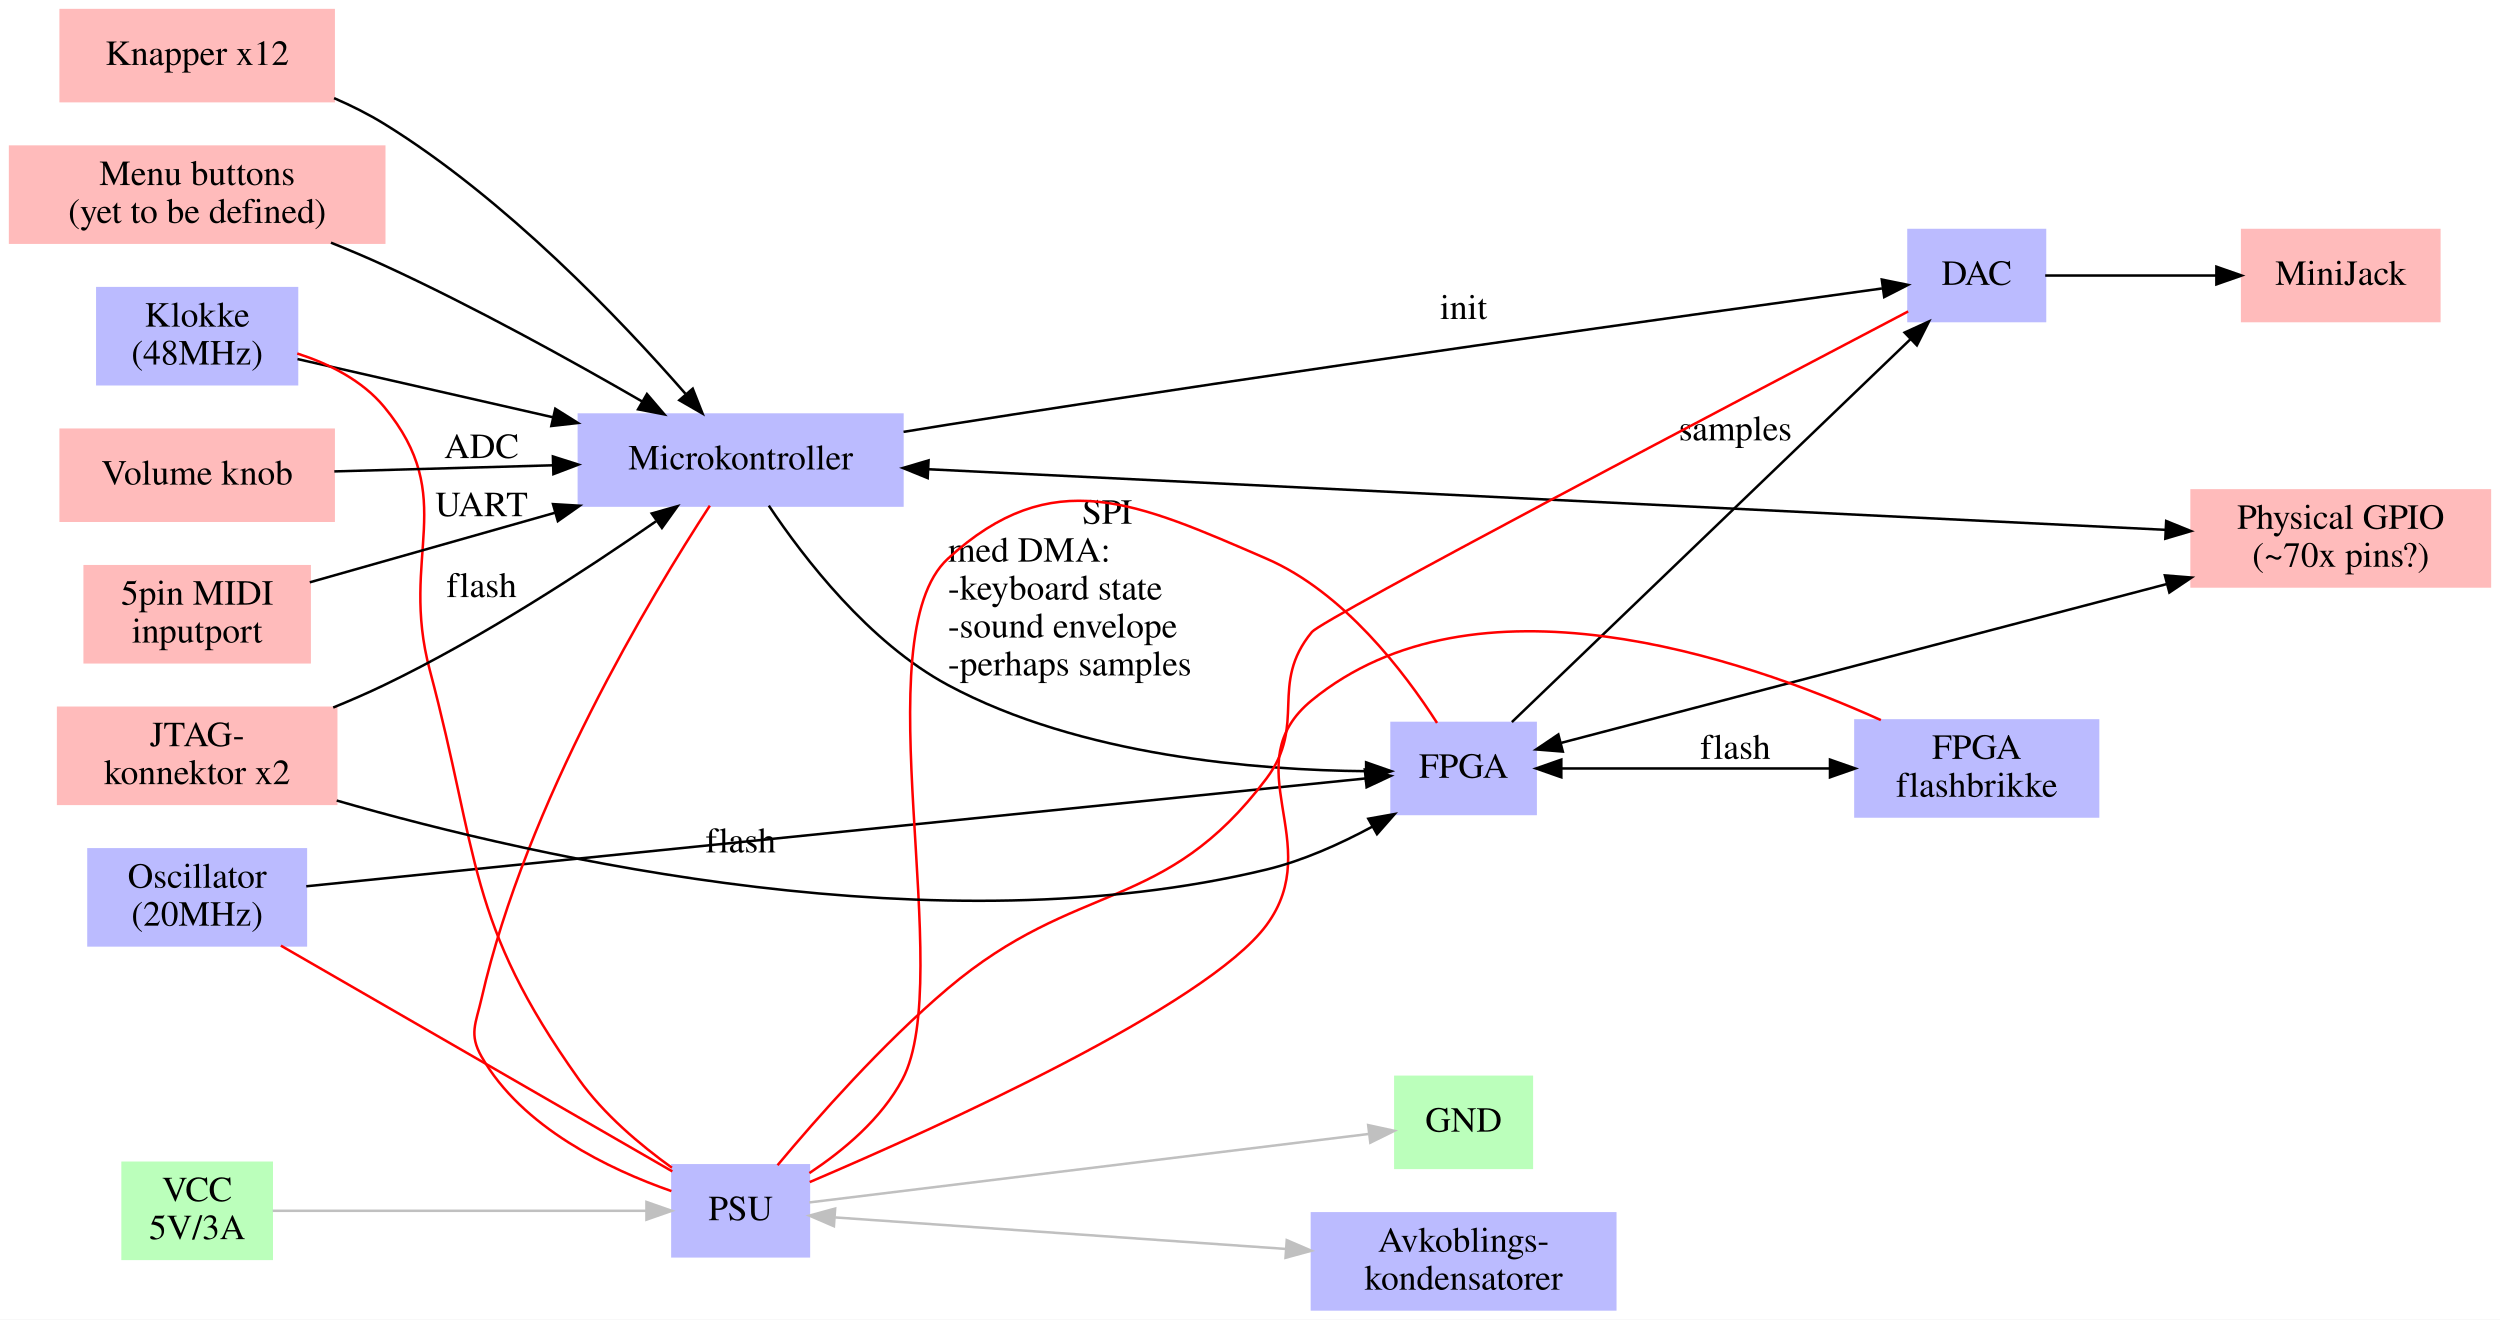
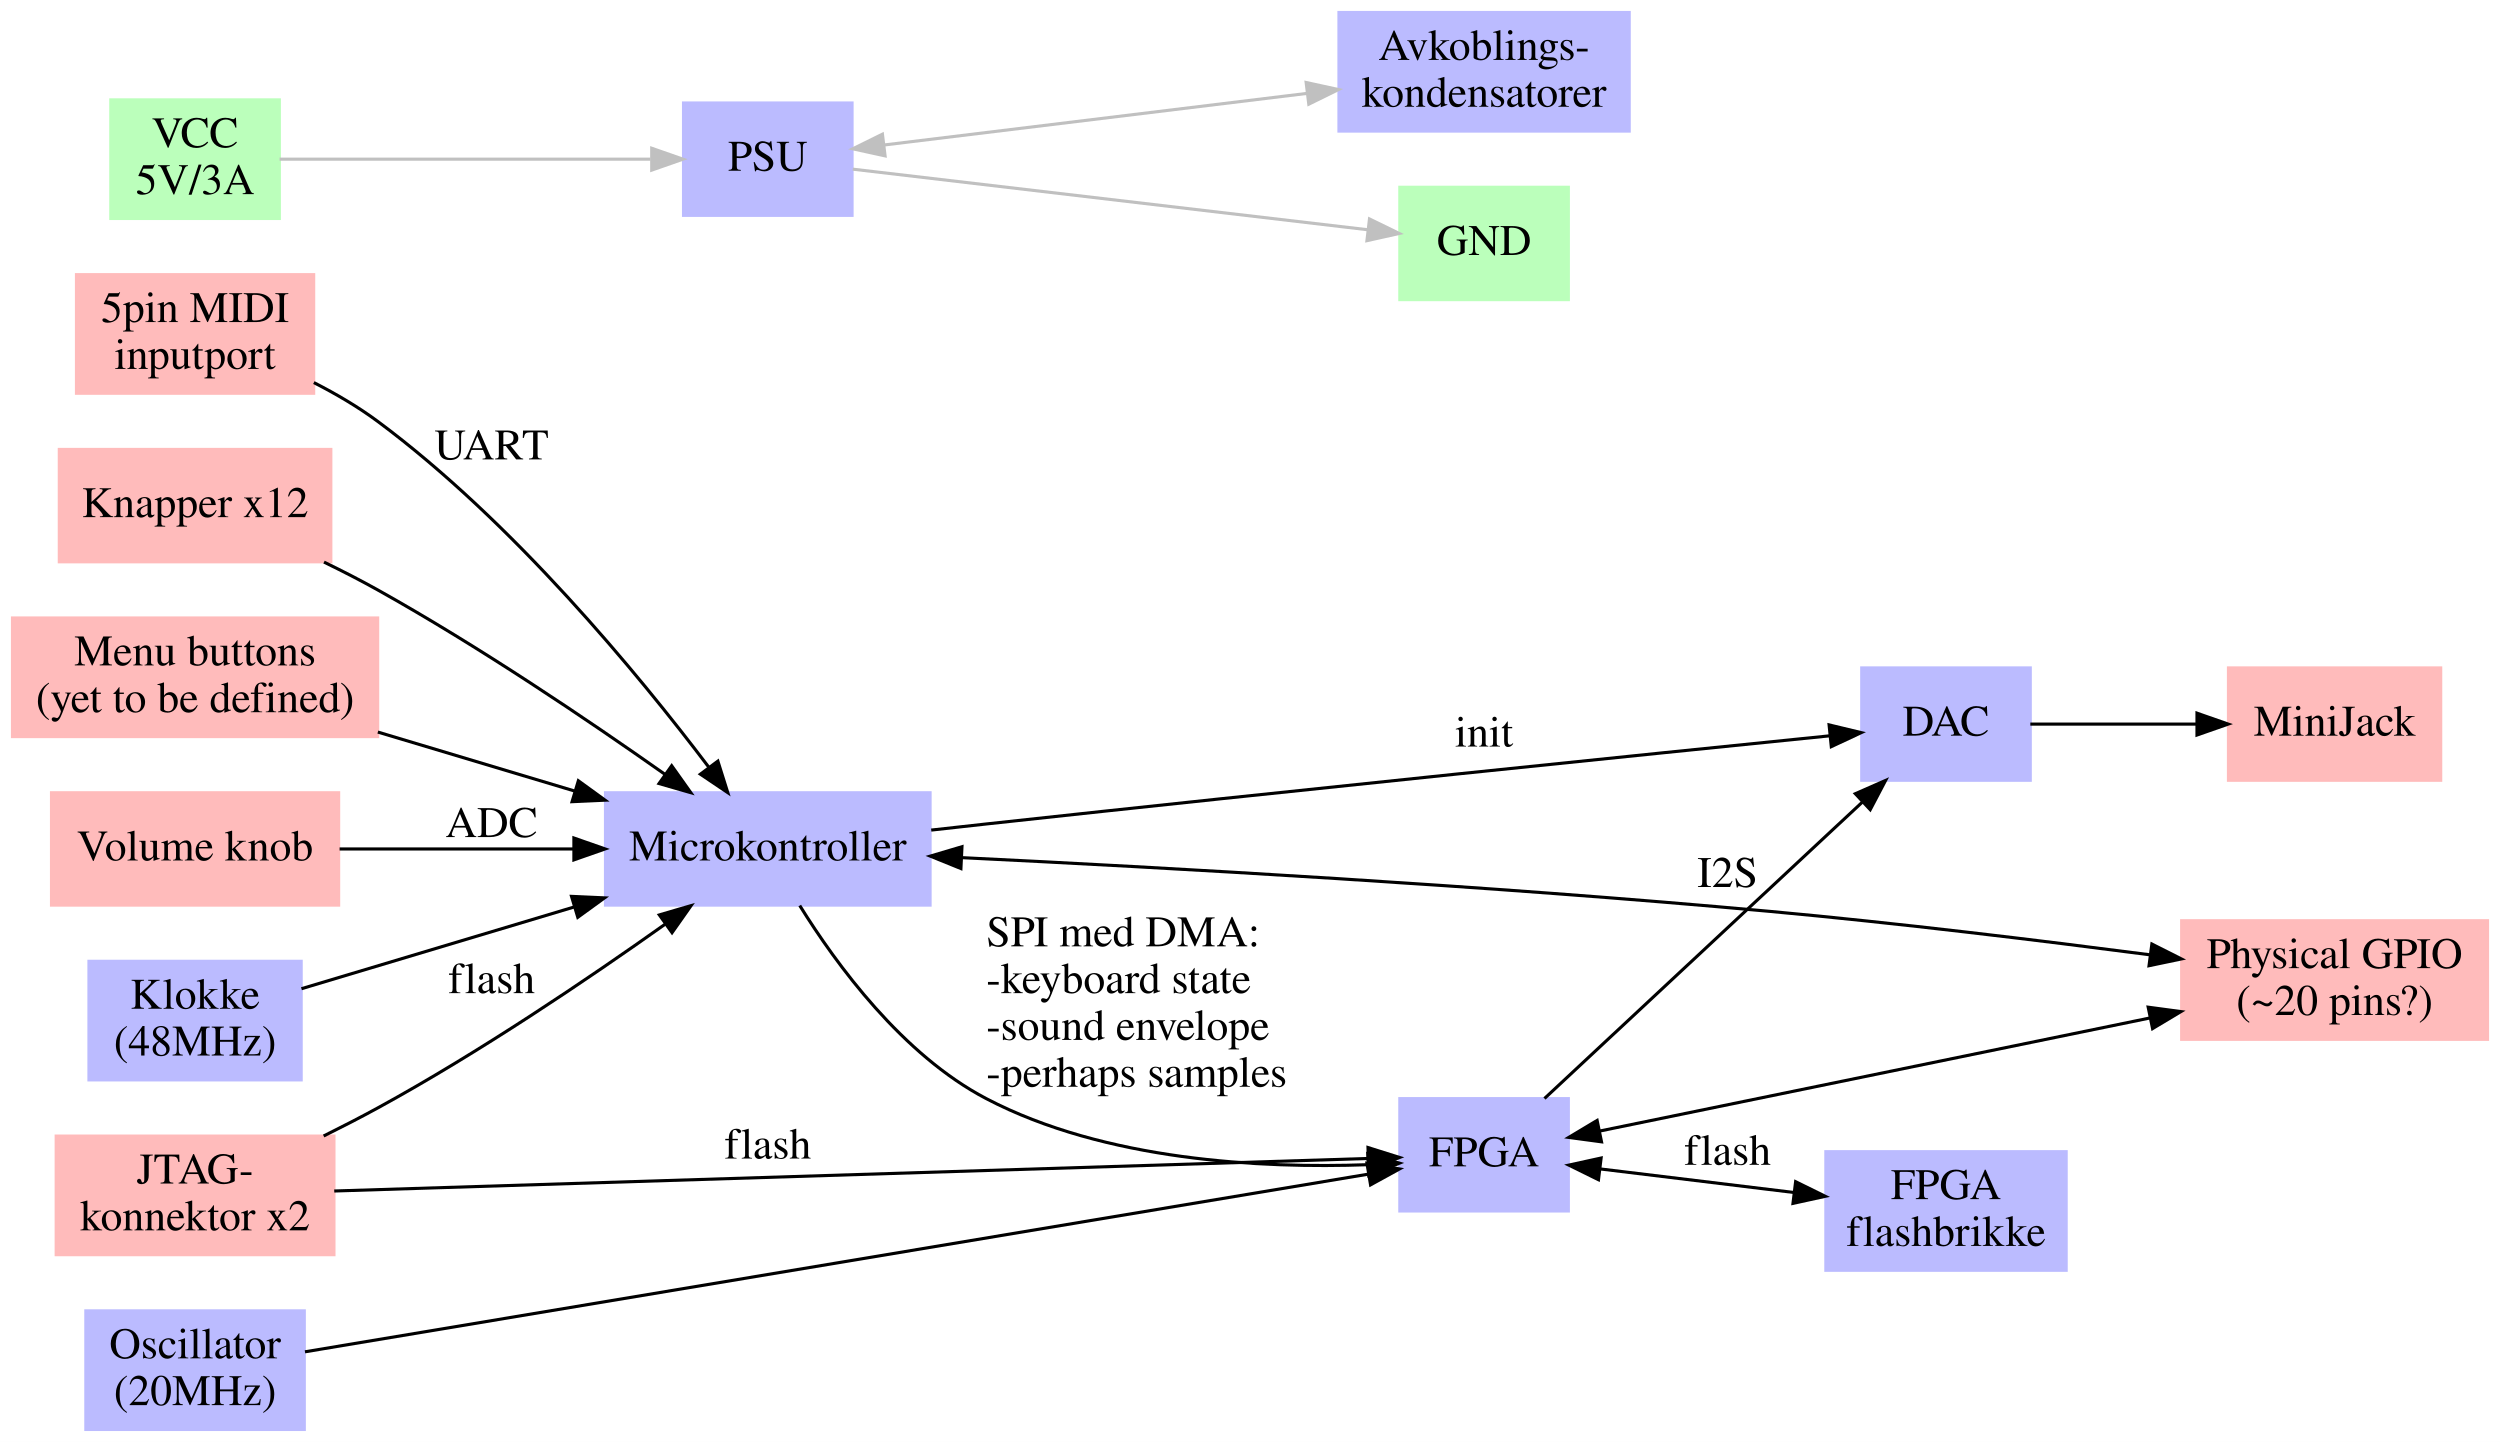
- <svg xmlns="http://www.w3.org/2000/svg" width="989pt" height="522pt" viewBox="0.00 0.00 989.00 522.00">
-   <g id="graph0" class="graph" transform="scale(1 1) rotate(0) translate(4 518)">
-     <polygon fill="#ffffff" stroke="transparent" points="-4,4 -4,-518 985,-518 985,4 -4,4" />
+ <svg xmlns="http://www.w3.org/2000/svg" width="801pt" height="462pt" viewBox="0.00 0.00 801.00 462.00">
+   <g id="graph0" class="graph" transform="scale(1 1) rotate(0) translate(4 458)">
+     <polygon fill="#ffffff" stroke="transparent" points="-4,4 -4,-458 797,-458 797,4 -4,4" />
    <g id="node1" class="node">
-       <polygon fill="#bbbbff" stroke="#bbbbff" points="805,-427 751,-427 751,-391 805,-391 805,-427" />
-       <text text-anchor="middle" x="778" y="-405.3" font-family="Times,serif" font-size="14.00" fill="#000000">DAC</text>
+       <polygon fill="#bbbbff" stroke="#bbbbff" points="646.5,-244 592.5,-244 592.5,-208 646.5,-208 646.5,-244" />
+       <text text-anchor="middle" x="619.5" y="-222.3" font-family="Times,serif" font-size="14.00" fill="#000000">DAC</text>
    </g>
    <g id="node15" class="node">
-       <polygon fill="#ffbbbb" stroke="#ffbbbb" points="961,-427 883,-427 883,-391 961,-391 961,-427" />
-       <text text-anchor="middle" x="922" y="-405.3" font-family="Times,serif" font-size="14.00" fill="#000000">MiniJack</text>
+       <polygon fill="#ffbbbb" stroke="#ffbbbb" points="778,-244 710,-244 710,-208 778,-208 778,-244" />
+       <text text-anchor="middle" x="744" y="-222.3" font-family="Times,serif" font-size="14.00" fill="#000000">MiniJack</text>
    </g>
    <g id="edge9" class="edge">
-       <path fill="none" stroke="#000000" d="M805.085,-409C824.09,-409 850.047,-409 872.676,-409" />
-       <polygon fill="#000000" stroke="#000000" points="872.802,-412.5 882.802,-409 872.801,-405.5 872.802,-412.5" />
+       <path fill="none" stroke="#000000" d="M646.515,-226C662.058,-226 681.972,-226 699.745,-226" />
+       <polygon fill="#000000" stroke="#000000" points="699.913,-229.5 709.913,-226 699.913,-222.5 699.913,-229.5" />
    </g>
    <g id="node2" class="node">
-       <polygon fill="#bbbbff" stroke="#bbbbff" points="603.5,-232 546.5,-232 546.5,-196 603.5,-196 603.5,-232" />
-       <text text-anchor="middle" x="575" y="-210.3" font-family="Times,serif" font-size="14.00" fill="#000000">FPGA</text>
+       <polygon fill="#bbbbff" stroke="#bbbbff" points="498.5,-106 444.5,-106 444.5,-70 498.5,-70 498.5,-106" />
+       <text text-anchor="middle" x="471.5" y="-84.3" font-family="Times,serif" font-size="14.00" fill="#000000">FPGA</text>
    </g>
    <g id="edge13" class="edge">
-       <path fill="none" stroke="#000000" d="M594.098,-232.345C630.614,-267.422 710.382,-344.047 751.827,-383.859" />
-       <polygon fill="#000000" stroke="#000000" points="749.465,-386.442 759.101,-390.846 754.314,-381.394 749.465,-386.442" />
-       <text text-anchor="middle" x="682.5" y="-343.8" font-family="Times,serif" font-size="14.00" fill="#000000">samples</text>
+       <path fill="none" stroke="#000000" d="M490.848,-106.041C516.886,-130.319 563.319,-173.615 592.704,-201.015" />
+       <polygon fill="#000000" stroke="#000000" points="590.446,-203.695 600.147,-207.954 595.22,-198.575 590.446,-203.695" />
+       <text text-anchor="middle" x="549.5" y="-173.8" font-family="Times,serif" font-size="14.00" fill="#000000">I2S</text>
    </g>
    <g id="node6" class="node">
-       <polygon fill="#bbbbff" stroke="#bbbbff" points="826,-233 730,-233 730,-195 826,-195 826,-233" />
-       <text text-anchor="middle" x="778" y="-217.8" font-family="Times,serif" font-size="14.00" fill="#000000">FPGA</text>
-       <text text-anchor="middle" x="778" y="-202.8" font-family="Times,serif" font-size="14.00" fill="#000000">flashbrikke</text>
+       <polygon fill="#bbbbff" stroke="#bbbbff" points="658,-89 581,-89 581,-51 658,-51 658,-89" />
+       <text text-anchor="middle" x="619.5" y="-73.8" font-family="Times,serif" font-size="14.00" fill="#000000">FPGA</text>
+       <text text-anchor="middle" x="619.5" y="-58.8" font-family="Times,serif" font-size="14.00" fill="#000000">flashbrikke</text>
    </g>
    <g id="edge10" class="edge">
-       <path fill="none" stroke="#000000" d="M613.839,-214C643.791,-214 685.7,-214 719.677,-214" />
-       <polygon fill="#000000" stroke="#000000" points="613.654,-210.5 603.654,-214 613.654,-217.5 613.654,-210.5" />
-       <polygon fill="#000000" stroke="#000000" points="719.944,-217.5 729.944,-214 719.944,-210.5 719.944,-217.5" />
-       <text text-anchor="middle" x="682.5" y="-217.8" font-family="Times,serif" font-size="14.00" fill="#000000">flash</text>
+       <path fill="none" stroke="#000000" d="M508.624,-83.485C527.465,-81.193 550.591,-78.381 570.839,-75.918" />
+       <polygon fill="#000000" stroke="#000000" points="508.15,-80.017 498.646,-84.698 508.995,-86.966 508.15,-80.017" />
+       <polygon fill="#000000" stroke="#000000" points="571.316,-79.386 580.82,-74.704 570.471,-72.437 571.316,-79.386" />
+       <text text-anchor="middle" x="549.5" y="-84.8" font-family="Times,serif" font-size="14.00" fill="#000000">flash</text>
    </g>
    <g id="node14" class="node">
-       <polygon fill="#ffbbbb" stroke="#ffbbbb" points="981,-324 863,-324 863,-286 981,-286 981,-324" />
-       <text text-anchor="middle" x="922" y="-308.8" font-family="Times,serif" font-size="14.00" fill="#000000">Physical GPIO</text>
-       <text text-anchor="middle" x="922" y="-293.8" font-family="Times,serif" font-size="14.00" fill="#000000">(~70x pins?)</text>
+       <polygon fill="#ffbbbb" stroke="#ffbbbb" points="793,-163 695,-163 695,-125 793,-125 793,-163" />
+       <text text-anchor="middle" x="744" y="-147.8" font-family="Times,serif" font-size="14.00" fill="#000000">Physical GPIO</text>
+       <text text-anchor="middle" x="744" y="-132.8" font-family="Times,serif" font-size="14.00" fill="#000000">(~20 pins?)</text>
    </g>
    <g id="edge8" class="edge">
-       <path fill="none" stroke="#000000" d="M613.603,-224.124C671.411,-239.284 781.334,-268.111 853.121,-286.937" />
-       <polygon fill="#000000" stroke="#000000" points="614.253,-220.676 603.692,-221.524 612.477,-227.447 614.253,-220.676" />
-       <polygon fill="#000000" stroke="#000000" points="852.427,-290.373 862.988,-289.524 854.203,-283.602 852.427,-290.373" />
+       <path fill="none" stroke="#000000" d="M508.634,-95.631C553.954,-104.945 631.153,-120.809 684.725,-131.819" />
+       <polygon fill="#000000" stroke="#000000" points="509.125,-92.159 498.625,-93.574 507.715,-99.016 509.125,-92.159" />
+       <polygon fill="#000000" stroke="#000000" points="684.273,-135.299 694.773,-133.884 685.682,-128.442 684.273,-135.299" />
    </g>
    <g id="node3" class="node">
-       <polygon fill="#bbbbff" stroke="#bbbbff" points="353,-354 225,-354 225,-318 353,-318 353,-354" />
-       <text text-anchor="middle" x="289" y="-332.3" font-family="Times,serif" font-size="14.00" fill="#000000">Microkontroller</text>
+       <polygon fill="#bbbbff" stroke="#bbbbff" points="294,-204 190,-204 190,-168 294,-168 294,-204" />
+       <text text-anchor="middle" x="242" y="-182.3" font-family="Times,serif" font-size="14.00" fill="#000000">Microkontroller</text>
    </g>
    <g id="edge12" class="edge">
-       <path fill="none" stroke="#000000" d="M353.433,-347.158C359.369,-348.139 365.294,-349.099 371,-350 506.841,-371.439 668.67,-394.016 740.483,-403.883" />
-       <polygon fill="#000000" stroke="#000000" points="740.432,-407.408 750.815,-405.3 741.383,-400.473 740.432,-407.408" />
-       <text text-anchor="middle" x="575" y="-391.8" font-family="Times,serif" font-size="14.00" fill="#000000">init</text>
+       <path fill="none" stroke="#000000" d="M294.36,-192.042C300.309,-192.712 306.285,-193.376 312,-194 409.447,-204.638 524.358,-216.384 582.219,-222.243" />
+       <polygon fill="#000000" stroke="#000000" points="582.04,-225.743 592.342,-223.267 582.745,-218.778 582.04,-225.743" />
+       <text text-anchor="middle" x="471.5" y="-218.8" font-family="Times,serif" font-size="14.00" fill="#000000">init</text>
    </g>
    <g id="edge11" class="edge">
-       <path fill="none" stroke="#000000" d="M300.139,-317.976C314.008,-297.216 339.727,-263.815 371,-247 423.399,-218.825 493.512,-213.305 536.403,-212.912" />
-       <polygon fill="#000000" stroke="#000000" points="536.433,-216.412 546.432,-212.909 536.431,-209.412 536.433,-216.412" />
-       <text text-anchor="middle" x="434" y="-310.8" font-family="Times,serif" font-size="14.00" fill="#000000">SPI</text>
-       <text text-anchor="start" x="371" y="-295.8" font-family="Times,serif" font-size="14.00" fill="#000000">med DMA:</text>
-       <text text-anchor="start" x="371" y="-280.8" font-family="Times,serif" font-size="14.00" fill="#000000">-keyboard state</text>
-       <text text-anchor="start" x="371" y="-265.8" font-family="Times,serif" font-size="14.00" fill="#000000">-sound envelope</text>
-       <text text-anchor="start" x="371" y="-250.8" font-family="Times,serif" font-size="14.00" fill="#000000">-perhaps samples</text>
+       <path fill="none" stroke="#000000" d="M252.234,-167.868C263.998,-148.919 285.184,-120.035 312,-106 350.096,-86.061 400.214,-83.619 434.021,-84.825" />
+       <polygon fill="#000000" stroke="#000000" points="434.231,-88.339 444.388,-85.327 434.569,-81.347 434.231,-88.339" />
+       <text text-anchor="start" x="312" y="-154.8" font-family="Times,serif" font-size="14.00" fill="#000000">SPI med DMA:</text>
+       <text text-anchor="start" x="312" y="-139.8" font-family="Times,serif" font-size="14.00" fill="#000000">-keyboard state</text>
+       <text text-anchor="start" x="312" y="-124.8" font-family="Times,serif" font-size="14.00" fill="#000000">-sound envelope</text>
+       <text text-anchor="start" x="312" y="-109.8" font-family="Times,serif" font-size="14.00" fill="#000000">-perhaps samples</text>
    </g>
    <g id="edge7" class="edge">
-       <path fill="none" stroke="#000000" d="M363.208,-332.366C486.635,-326.321 732.393,-314.286 852.574,-308.4" />
-       <polygon fill="#000000" stroke="#000000" points="362.996,-328.872 353.179,-332.857 363.338,-335.863 362.996,-328.872" />
-       <polygon fill="#000000" stroke="#000000" points="852.94,-311.886 862.757,-307.901 852.597,-304.895 852.94,-311.886" />
+       <path fill="none" stroke="#000000" d="M304.095,-183.214C368.815,-180.056 473.143,-174.253 563,-166 603.74,-162.258 649.477,-156.687 684.782,-152.088" />
+       <polygon fill="#000000" stroke="#000000" points="303.876,-179.72 294.056,-183.698 304.213,-186.712 303.876,-179.72" />
+       <polygon fill="#000000" stroke="#000000" points="685.458,-155.529 694.918,-150.757 684.547,-148.589 685.458,-155.529" />
    </g>
    <g id="node4" class="node">
-       <polygon fill="#bbbbff" stroke="#bbbbff" points="113.5,-404 34.5,-404 34.5,-366 113.5,-366 113.5,-404" />
-       <text text-anchor="middle" x="74" y="-388.8" font-family="Times,serif" font-size="14.00" fill="#000000">Klokke</text>
-       <text text-anchor="middle" x="74" y="-373.8" font-family="Times,serif" font-size="14.00" fill="#000000">(48MHz)</text>
+       <polygon fill="#bbbbff" stroke="#bbbbff" points="92.5,-150 24.5,-150 24.5,-112 92.5,-112 92.5,-150" />
+       <text text-anchor="middle" x="58.5" y="-134.8" font-family="Times,serif" font-size="14.00" fill="#000000">Klokke</text>
+       <text text-anchor="middle" x="58.5" y="-119.8" font-family="Times,serif" font-size="14.00" fill="#000000">(48MHz)</text>
    </g>
    <g id="edge14" class="edge">
-       <path fill="none" stroke="#000000" d="M113.685,-375.955C141.956,-369.512 180.803,-360.659 214.745,-352.923" />
-       <polygon fill="#000000" stroke="#000000" points="215.666,-356.303 224.639,-350.668 214.111,-349.478 215.666,-356.303" />
+       <path fill="none" stroke="#000000" d="M92.585,-141.216C117.075,-148.557 150.784,-158.66 179.987,-167.413" />
+       <polygon fill="#000000" stroke="#000000" points="179.113,-170.805 189.697,-170.323 181.123,-164.1 179.113,-170.805" />
    </g>
    <g id="node5" class="node">
-       <polygon fill="#bbbbff" stroke="#bbbbff" points="117,-182 31,-182 31,-144 117,-144 117,-182" />
-       <text text-anchor="middle" x="74" y="-166.8" font-family="Times,serif" font-size="14.00" fill="#000000">Oscillator</text>
-       <text text-anchor="middle" x="74" y="-151.8" font-family="Times,serif" font-size="14.00" fill="#000000">(20MHz)</text>
+       <polygon fill="#bbbbff" stroke="#bbbbff" points="93.5,-38 23.5,-38 23.5,0 93.5,0 93.5,-38" />
+       <text text-anchor="middle" x="58.5" y="-22.8" font-family="Times,serif" font-size="14.00" fill="#000000">Oscillator</text>
+       <text text-anchor="middle" x="58.5" y="-7.8" font-family="Times,serif" font-size="14.00" fill="#000000">(20MHz)</text>
    </g>
    <g id="edge15" class="edge">
-       <path fill="none" stroke="#000000" d="M117.149,-167.392C213.366,-177.187 444.236,-200.689 536.221,-210.052" />
-       <polygon fill="#000000" stroke="#000000" points="535.918,-213.54 546.221,-211.07 536.627,-206.576 535.918,-213.54" />
+       <path fill="none" stroke="#000000" d="M93.712,-24.883C171.094,-37.811 355.35,-68.595 434.42,-81.805" />
+       <polygon fill="#000000" stroke="#000000" points="433.974,-85.279 444.414,-83.475 435.128,-78.375 433.974,-85.279" />
    </g>
    <g id="node7" class="node">
-       <polygon fill="#bbbbff" stroke="#bbbbff" points="316,-57 262,-57 262,-21 316,-21 316,-57" />
-       <text text-anchor="middle" x="289" y="-35.3" font-family="Times,serif" font-size="14.00" fill="#000000">PSU</text>
+       <polygon fill="#bbbbff" stroke="#bbbbff" points="269,-425 215,-425 215,-389 269,-389 269,-425" />
+       <text text-anchor="middle" x="242" y="-403.3" font-family="Times,serif" font-size="14.00" fill="#000000">PSU</text>
+     </g>
+     <g id="node8" class="node">
+       <polygon fill="#bbbbff" stroke="#bbbbff" points="518,-454 425,-454 425,-416 518,-416 518,-454" />
+       <text text-anchor="middle" x="471.5" y="-438.8" font-family="Times,serif" font-size="14.00" fill="#000000">Avkoblings-</text>
+       <text text-anchor="middle" x="471.5" y="-423.8" font-family="Times,serif" font-size="14.00" fill="#000000">kondensatorer</text>
    </g>
    <g id="edge16" class="edge">
-       <path fill="none" stroke="#ff0000" d="M303.597,-57.049C319.187,-75.725 345.16,-105.165 371,-127 422.22,-170.281 456.705,-156.398 497,-210 513.218,-231.575 497.824,-247.18 515,-268 519.214,-273.108 684.523,-360.031 750.863,-394.797" />
+       <path fill="none" stroke="#c0c0c0" d="M279.283,-411.549C315.957,-416.023 372.434,-422.913 414.695,-428.07" />
+       <polygon fill="#c0c0c0" stroke="#c0c0c0" points="279.578,-408.059 269.228,-410.322 278.73,-415.007 279.578,-408.059" />
+       <polygon fill="#c0c0c0" stroke="#c0c0c0" points="414.489,-431.57 424.839,-429.307 415.337,-424.622 414.489,-431.57" />
+     </g>
+     <g id="node17" class="node">
+       <polygon fill="#bbffbb" stroke="#bbffbb" points="498.5,-398 444.5,-398 444.5,-362 498.5,-362 498.5,-398" />
+       <text text-anchor="middle" x="471.5" y="-376.3" font-family="Times,serif" font-size="14.00" fill="#000000">GND</text>
+     </g>
+     <g id="edge18" class="edge">
+       <path fill="none" stroke="#c0c0c0" d="M269.228,-403.797C310.205,-398.976 387.843,-389.842 434.101,-384.4" />
+       <polygon fill="#c0c0c0" stroke="#c0c0c0" points="434.785,-387.844 444.308,-383.199 433.967,-380.892 434.785,-387.844" />
+     </g>
+     <g id="node9" class="node">
+       <polygon fill="#ffbbbb" stroke="#ffbbbb" points="103,-94 14,-94 14,-56 103,-56 103,-94" />
+       <text text-anchor="middle" x="58.5" y="-78.8" font-family="Times,serif" font-size="14.00" fill="#000000">JTAG-</text>
+       <text text-anchor="middle" x="58.5" y="-63.8" font-family="Times,serif" font-size="14.00" fill="#000000">konnektor x2</text>
+     </g>
+     <g id="edge2" class="edge">
+       <path fill="none" stroke="#000000" d="M103.091,-76.404C185.065,-78.984 358.266,-84.436 434.34,-86.83" />
+       <polygon fill="#000000" stroke="#000000" points="434.305,-90.331 444.41,-87.147 434.525,-83.334 434.305,-90.331" />
+       <text text-anchor="middle" x="242" y="-86.8" font-family="Times,serif" font-size="14.00" fill="#000000">flash</text>
+     </g>
+     <g id="edge1" class="edge">
+       <path fill="none" stroke="#000000" d="M99.695,-94.031C105.555,-96.936 111.467,-99.977 117,-103 149.514,-120.764 184.484,-144.41 209.145,-161.918" />
+       <polygon fill="#000000" stroke="#000000" points="207.247,-164.863 217.417,-167.835 211.32,-159.17 207.247,-164.863" />
+       <text text-anchor="middle" x="153.5" y="-139.8" font-family="Times,serif" font-size="14.00" fill="#000000">flash</text>
+     </g>
+     <g id="node10" class="node">
+       <polygon fill="#ffbbbb" stroke="#ffbbbb" points="96.5,-370 20.5,-370 20.5,-332 96.5,-332 96.5,-370" />
+       <text text-anchor="middle" x="58.5" y="-354.8" font-family="Times,serif" font-size="14.00" fill="#000000">5pin MIDI</text>
+       <text text-anchor="middle" x="58.5" y="-339.8" font-family="Times,serif" font-size="14.00" fill="#000000">inputport</text>
+     </g>
+     <g id="edge3" class="edge">
+       <path fill="none" stroke="#000000" d="M96.557,-335.421C103.638,-331.801 110.763,-327.632 117,-323 160.288,-290.851 200.433,-242.136 223.023,-212.287" />
+       <polygon fill="#000000" stroke="#000000" points="226.007,-214.14 229.185,-204.033 220.398,-209.952 226.007,-214.14" />
+       <text text-anchor="middle" x="153.5" y="-310.8" font-family="Times,serif" font-size="14.00" fill="#000000">UART</text>
+     </g>
+     <g id="node11" class="node">
+       <polygon fill="#ffbbbb" stroke="#ffbbbb" points="102,-314 15,-314 15,-278 102,-278 102,-314" />
+       <text text-anchor="middle" x="58.5" y="-292.3" font-family="Times,serif" font-size="14.00" fill="#000000">Knapper x12</text>
+     </g>
+     <g id="edge4" class="edge">
+       <path fill="none" stroke="#000000" d="M99.812,-277.903C105.655,-275.064 111.531,-272.054 117,-269 149.349,-250.936 184.337,-227.324 209.047,-209.905" />
+       <polygon fill="#000000" stroke="#000000" points="211.208,-212.663 217.337,-204.021 207.156,-206.954 211.208,-212.663" />
+     </g>
+     <g id="node12" class="node">
+       <polygon fill="#ffbbbb" stroke="#ffbbbb" points="117,-260 0,-260 0,-222 117,-222 117,-260" />
+       <text text-anchor="middle" x="58.5" y="-244.8" font-family="Times,serif" font-size="14.00" fill="#000000">Menu buttons</text>
+       <text text-anchor="middle" x="58.5" y="-229.8" font-family="Times,serif" font-size="14.00" fill="#000000">(yet to be defined)</text>
+     </g>
+     <g id="edge5" class="edge">
+       <path fill="none" stroke="#000000" d="M117.065,-223.446C137.166,-217.422 159.722,-210.661 180.081,-204.559" />
+       <polygon fill="#000000" stroke="#000000" points="181.303,-207.846 189.877,-201.623 179.293,-201.141 181.303,-207.846" />
+     </g>
+     <g id="node13" class="node">
+       <polygon fill="#ffbbbb" stroke="#ffbbbb" points="104.5,-204 12.5,-204 12.5,-168 104.5,-168 104.5,-204" />
+       <text text-anchor="middle" x="58.5" y="-182.3" font-family="Times,serif" font-size="14.00" fill="#000000">Volume knob</text>
+     </g>
+     <g id="edge6" class="edge">
+       <path fill="none" stroke="#000000" d="M104.805,-186C127.473,-186 155.092,-186 179.591,-186" />
+       <polygon fill="#000000" stroke="#000000" points="179.876,-189.5 189.876,-186 179.876,-182.5 179.876,-189.5" />
+       <text text-anchor="middle" x="153.5" y="-189.8" font-family="Times,serif" font-size="14.00" fill="#000000">ADC</text>
+     </g>
+     <g id="node16" class="node">
+       <polygon fill="#bbffbb" stroke="#bbffbb" points="85.5,-426 31.5,-426 31.5,-388 85.5,-388 85.5,-426" />
+       <text text-anchor="middle" x="58.5" y="-410.8" font-family="Times,serif" font-size="14.00" fill="#000000">VCC</text>
+       <text text-anchor="middle" x="58.5" y="-395.8" font-family="Times,serif" font-size="14.00" fill="#000000">5V/3A</text>
    </g>
    <g id="edge17" class="edge">
-       <path fill="none" stroke="#ff0000" d="M316.191,-53.927C329.65,-62.833 344.747,-75.445 353,-91 374.538,-131.592 337.122,-265.953 371,-297 412.286,-334.835 445.602,-319.231 497,-297 527.491,-283.812 551.554,-252.188 564.495,-232.005" />
-     </g>
-     <g id="edge18" class="edge">
-       <path fill="none" stroke="#ff0000" d="M261.607,-46.797C237.036,-55.409 202.467,-71.917 186.5,-100 181.447,-108.886 184.227,-113.034 186.5,-123 204.159,-200.42 253.683,-282.495 276.812,-317.956" />
-     </g>
-     <g id="edge19" class="edge">
-       <path fill="none" stroke="#ff0000" d="M261.801,-56.045C249.163,-65.117 234.8,-77.24 225,-91 180.548,-153.415 185.723,-178.955 166,-253 153.926,-298.329 177.868,-320.828 148,-357 139.341,-367.486 126.313,-374.049 113.589,-378.156" />
-     </g>
-     <g id="edge20" class="edge">
-       <path fill="none" stroke="#ff0000" d="M261.968,-54.59C222.622,-77.283 149.645,-119.372 107.123,-143.897" />
-     </g>
-     <g id="edge21" class="edge">
-       <path fill="none" stroke="#ff0000" d="M316.309,-50.367C367.179,-72.075 473.433,-120.104 497,-152 520.982,-184.458 483.763,-215.448 515,-241 579.305,-293.601 684.151,-258.324 740.064,-233.139" />
-     </g>
-     <g id="node8" class="node">
-       <polygon fill="#bbbbff" stroke="#bbbbff" points="635,-38 515,-38 515,0 635,0 635,-38" />
-       <text text-anchor="middle" x="575" y="-22.8" font-family="Times,serif" font-size="14.00" fill="#000000">Avkoblings-</text>
-       <text text-anchor="middle" x="575" y="-7.8" font-family="Times,serif" font-size="14.00" fill="#000000">kondensatorer</text>
-     </g>
-     <g id="edge22" class="edge">
-       <path fill="none" stroke="#c0c0c0" d="M326.389,-36.385C371.47,-33.233 448.19,-27.868 504.507,-23.93" />
-       <polygon fill="#c0c0c0" stroke="#c0c0c0" points="325.896,-32.911 316.164,-37.1 326.384,-39.894 325.896,-32.911" />
-       <polygon fill="#c0c0c0" stroke="#c0c0c0" points="505.042,-27.401 514.773,-23.212 504.553,-20.418 505.042,-27.401" />
-     </g>
-     <g id="node17" class="node">
-       <polygon fill="#bbffbb" stroke="#bbffbb" points="602,-92 548,-92 548,-56 602,-56 602,-92" />
-       <text text-anchor="middle" x="575" y="-70.3" font-family="Times,serif" font-size="14.00" fill="#000000">GND</text>
-     </g>
-     <g id="edge24" class="edge">
-       <path fill="none" stroke="#c0c0c0" d="M316.164,-42.324C367.488,-48.605 478.796,-62.227 537.313,-69.388" />
-       <polygon fill="#c0c0c0" stroke="#c0c0c0" points="537.248,-72.906 547.599,-70.647 538.098,-65.958 537.248,-72.906" />
-     </g>
-     <g id="node9" class="node">
-       <polygon fill="#ffbbbb" stroke="#ffbbbb" points="129,-238 19,-238 19,-200 129,-200 129,-238" />
-       <text text-anchor="middle" x="74" y="-222.8" font-family="Times,serif" font-size="14.00" fill="#000000">JTAG-</text>
-       <text text-anchor="middle" x="74" y="-207.8" font-family="Times,serif" font-size="14.00" fill="#000000">konnektor x2</text>
-     </g>
-     <g id="edge2" class="edge">
-       <path fill="none" stroke="#000000" d="M129.202,-201.305C210.716,-177.819 367.601,-142.755 497,-174 511.404,-177.478 526.134,-184.097 538.859,-190.964" />
-       <polygon fill="#000000" stroke="#000000" points="537.307,-194.107 547.737,-195.967 540.744,-188.008 537.307,-194.107" />
-       <text text-anchor="middle" x="289" y="-180.8" font-family="Times,serif" font-size="14.00" fill="#000000">flash</text>
-     </g>
-     <g id="edge1" class="edge">
-       <path fill="none" stroke="#000000" d="M127.82,-238.102C134.689,-240.908 141.564,-243.902 148,-247 186.6,-265.578 227.69,-292.418 255.492,-311.759" />
-       <polygon fill="#000000" stroke="#000000" points="253.837,-314.873 264.032,-317.756 257.859,-309.145 253.837,-314.873" />
-       <text text-anchor="middle" x="186.5" y="-281.8" font-family="Times,serif" font-size="14.00" fill="#000000">flash</text>
-     </g>
-     <g id="node10" class="node">
-       <polygon fill="#ffbbbb" stroke="#ffbbbb" points="118.5,-294 29.5,-294 29.5,-256 118.5,-256 118.5,-294" />
-       <text text-anchor="middle" x="74" y="-278.8" font-family="Times,serif" font-size="14.00" fill="#000000">5pin MIDI</text>
-       <text text-anchor="middle" x="74" y="-263.8" font-family="Times,serif" font-size="14.00" fill="#000000">inputport</text>
-     </g>
-     <g id="edge3" class="edge">
-       <path fill="none" stroke="#000000" d="M118.548,-287.639C146.526,-295.577 183.288,-306.007 215.507,-315.149" />
-       <polygon fill="#000000" stroke="#000000" points="214.769,-318.577 225.345,-317.94 216.68,-311.843 214.769,-318.577" />
-       <text text-anchor="middle" x="186.5" y="-313.8" font-family="Times,serif" font-size="14.00" fill="#000000">UART</text>
-     </g>
-     <g id="node11" class="node">
-       <polygon fill="#ffbbbb" stroke="#ffbbbb" points="128,-514 20,-514 20,-478 128,-478 128,-514" />
-       <text text-anchor="middle" x="74" y="-492.3" font-family="Times,serif" font-size="14.00" fill="#000000">Knapper x12</text>
-     </g>
-     <g id="edge4" class="edge">
-       <path fill="none" stroke="#000000" d="M128.163,-479.175C135.047,-476.195 141.832,-472.807 148,-469 195.899,-439.433 241.402,-391.721 267.19,-362.2" />
-       <polygon fill="#000000" stroke="#000000" points="270.047,-364.245 273.926,-354.386 264.745,-359.674 270.047,-364.245" />
-     </g>
-     <g id="node12" class="node">
-       <polygon fill="#ffbbbb" stroke="#ffbbbb" points="148,-460 0,-460 0,-422 148,-422 148,-460" />
-       <text text-anchor="middle" x="74" y="-444.8" font-family="Times,serif" font-size="14.00" fill="#000000">Menu buttons</text>
-       <text text-anchor="middle" x="74" y="-429.8" font-family="Times,serif" font-size="14.00" fill="#000000">(yet to be defined)</text>
-     </g>
-     <g id="edge5" class="edge">
-       <path fill="none" stroke="#000000" d="M126.922,-421.998C134.071,-419.134 141.26,-416.097 148,-413 183.446,-396.71 222.248,-375.236 250.158,-359.105" />
-       <polygon fill="#000000" stroke="#000000" points="251.934,-362.121 258.819,-354.069 248.415,-356.07 251.934,-362.121" />
-     </g>
-     <g id="node13" class="node">
-       <polygon fill="#ffbbbb" stroke="#ffbbbb" points="128,-348 20,-348 20,-312 128,-312 128,-348" />
-       <text text-anchor="middle" x="74" y="-326.3" font-family="Times,serif" font-size="14.00" fill="#000000">Volume knob</text>
-     </g>
-     <g id="edge6" class="edge">
-       <path fill="none" stroke="#000000" d="M128.254,-331.514C154.401,-332.244 186.17,-333.13 214.539,-333.922" />
-       <polygon fill="#000000" stroke="#000000" points="214.727,-337.428 224.821,-334.209 214.922,-330.431 214.727,-337.428" />
-       <text text-anchor="middle" x="186.5" y="-336.8" font-family="Times,serif" font-size="14.00" fill="#000000">ADC</text>
-     </g>
-     <g id="node16" class="node">
-       <polygon fill="#bbffbb" stroke="#bbffbb" points="103.5,-58 44.5,-58 44.5,-20 103.5,-20 103.5,-58" />
-       <text text-anchor="middle" x="74" y="-42.8" font-family="Times,serif" font-size="14.00" fill="#000000">VCC</text>
-       <text text-anchor="middle" x="74" y="-27.8" font-family="Times,serif" font-size="14.00" fill="#000000">5V/3A</text>
-     </g>
-     <g id="edge23" class="edge">
-       <path fill="none" stroke="#c0c0c0" d="M103.895,-39C142.507,-39 209.72,-39 251.653,-39" />
-       <polygon fill="#c0c0c0" stroke="#c0c0c0" points="251.736,-42.5 261.736,-39 251.736,-35.5 251.736,-42.5" />
+       <path fill="none" stroke="#c0c0c0" d="M85.576,-407C117.017,-407 169.075,-407 204.421,-407" />
+       <polygon fill="#c0c0c0" stroke="#c0c0c0" points="204.813,-410.5 214.813,-407 204.813,-403.5 204.813,-410.5" />
    </g>
  </g>
</svg>
